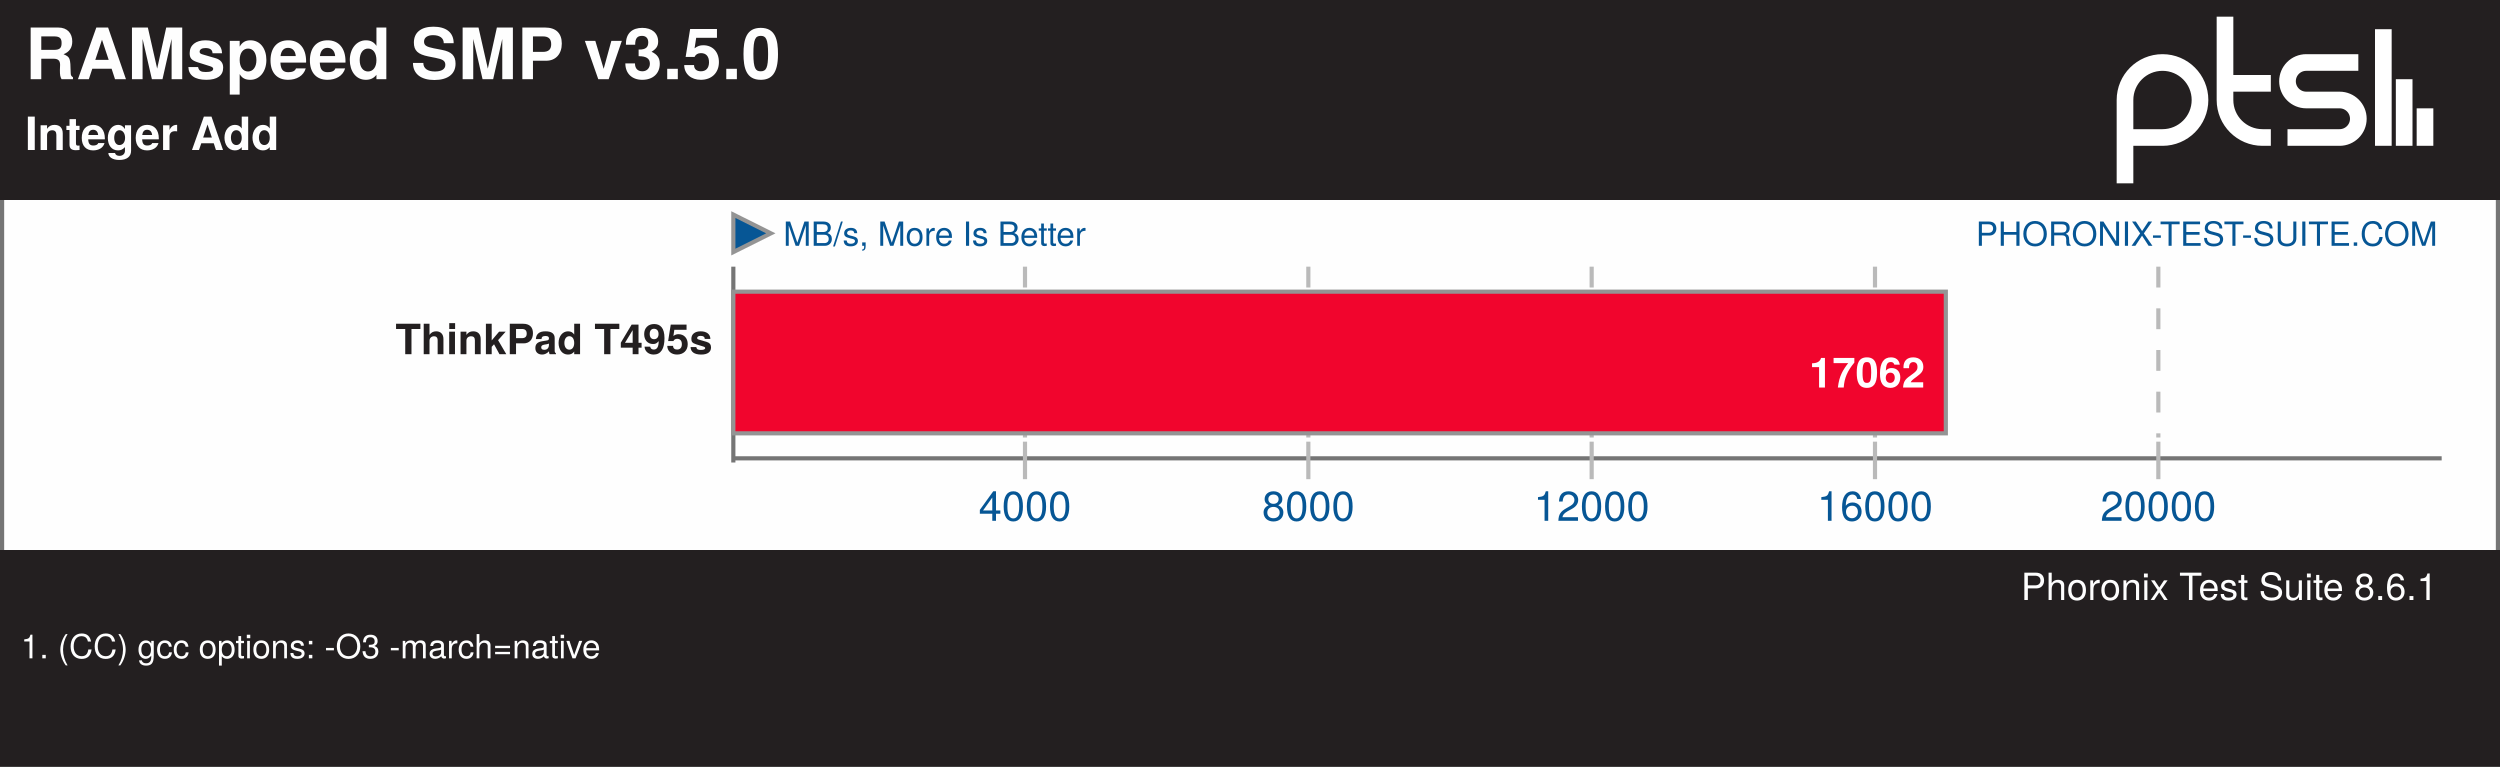
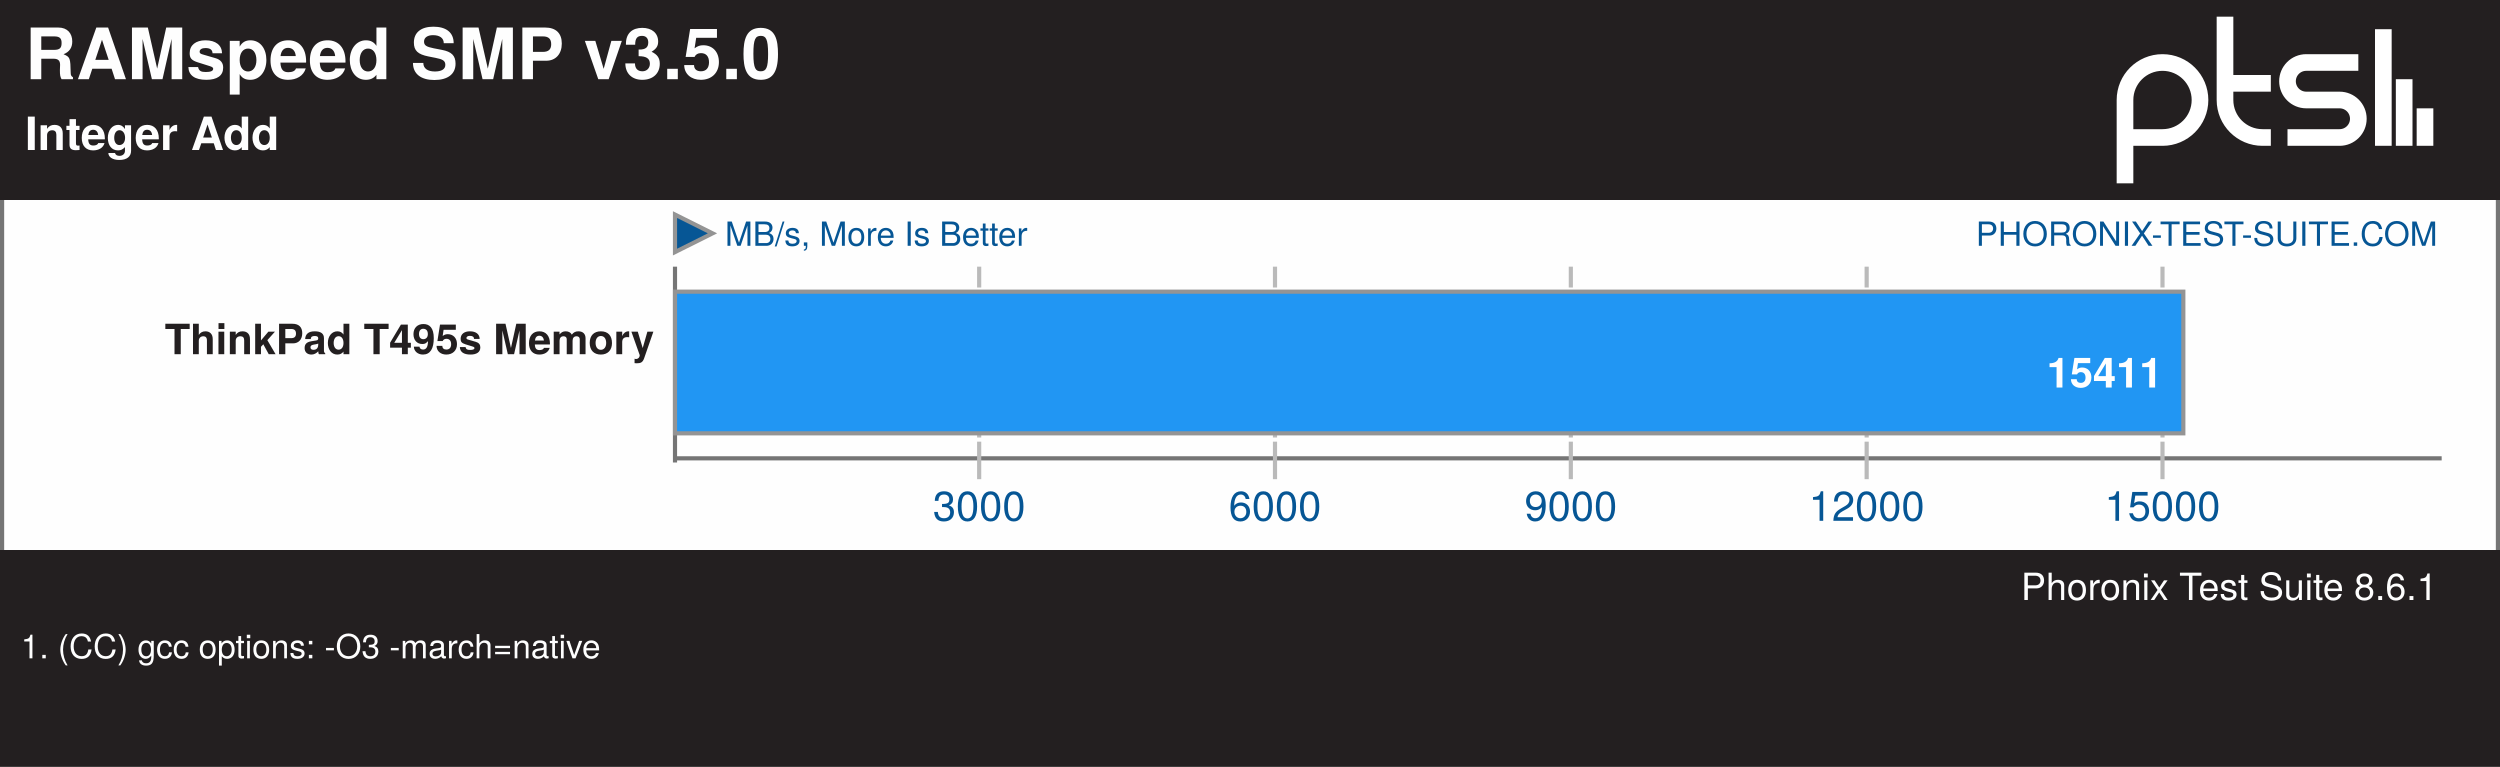
<svg xmlns="http://www.w3.org/2000/svg" xmlns:xlink="http://www.w3.org/1999/xlink" version="1.1" font-family="sans-serif, droid-sans, helvetica, verdana, tahoma" viewbox="0 0 600 184" width="600" height="184" preserveAspectRatio="xMinYMin meet">
  <rect x="0" y="0" width="600" height="184" fill="#FEFEFE" stroke="#757575" stroke-width="2" />
  <g stroke="#757575" stroke-width="1">
-     <line x1="176" y1="64" x2="176" y2="111" />
-     <line x1="176" y1="110" x2="586" y2="110" />
+     <line x1="162" y1="64" x2="162" y2="111" />
+     <line x1="162" y1="110" x2="586" y2="110" />
  </g>
  <a xlink:href="https://www.phoronix-test-suite.com/" xlink:show="new">
    <text x="585" y="59" font-size="8" fill="#065695" text-anchor="end" xlink:show="new">PHORONIX-TEST-SUITE.COM</text>
  </a>
-   <polygon points="185,56 176,60.5 176,51.5" fill="#065695" stroke="#949494" stroke-width="1" />
-   <text x="188" y="59" font-size="8" fill="#065695" text-anchor="start">MB/s, More Is Better</text>
+   <polygon points="171,56 162,60.5 162,51.5" fill="#065695" stroke="#949494" stroke-width="1" />
+   <text x="174" y="59" font-size="8" fill="#065695" text-anchor="start">MB/s, More Is Better</text>
  <rect x="0" y="0" width="600" height="48" fill="#231f20" />
  <a xlink:href="https://openbenchmarking.org/test/pts/ramspeed-1.4.2" xlink:show="new">
    <text x="6" y="19" font-size="17" fill="#FEFEFE" text-anchor="start" xlink:show="new" font-weight="bold">RAMspeed SMP v3.5.0</text>
  </a>
  <text x="6" y="36" font-size="11" font-weight="bold" fill="#FEFEFE" text-anchor="start">Integer Add</text>
  <path d="m74 22v9m-5-16v16m-5-28v28m-23-2h12.5c2.485 0 4.5-2.015 4.5-4.5s-2.015-4.5-4.5-4.5h-8c-2.485 0-4.5-2.015-4.5-4.5s2.015-4.5 4.5-4.5h12.5m-21 5h-11m11 13h-2c-4.971 0-9-4.029-9-9v-20m-24 40v-20c0-4.971 4.029-9 9-9 4.971 0 9 4.029 9 9s-4.029 9-9 9h-9" stroke="#ffffff" stroke-width="4" fill="none" transform="translate(508,4)" />
  <g font-size="10" fill="#231f20" font-weight="bold">
-     <text x="171" y="85" text-anchor="end">ThinkPad T495s</text>
+     <text x="157" y="85" text-anchor="end">ThinkPad T495s Memory</text>
  </g>
  <g font-size="10" fill="#065695" text-anchor="middle">
-     <text x="246" y="125">4000</text>
-     <text x="314" y="125">8000</text>
-     <text x="382" y="125">12000</text>
-     <text x="450" y="125">16000</text>
-     <text x="518" y="125">20000</text>
+     <text x="235" y="125">3000</text>
+     <text x="306" y="125">6000</text>
+     <text x="377" y="125">9000</text>
+     <text x="448" y="125">12000</text>
+     <text x="519" y="125">15000</text>
  </g>
  <g stroke="#BABABA" stroke-width="1">
-     <line x1="246" y1="64" x2="246" y2="105" stroke-dasharray="5,5" />
-     <line x1="246" y1="106" x2="246" y2="115" />
-     <line x1="314" y1="64" x2="314" y2="105" stroke-dasharray="5,5" />
-     <line x1="314" y1="106" x2="314" y2="115" />
-     <line x1="382" y1="64" x2="382" y2="105" stroke-dasharray="5,5" />
-     <line x1="382" y1="106" x2="382" y2="115" />
-     <line x1="450" y1="64" x2="450" y2="105" stroke-dasharray="5,5" />
-     <line x1="450" y1="106" x2="450" y2="115" />
-     <line x1="518" y1="64" x2="518" y2="105" stroke-dasharray="5,5" />
-     <line x1="518" y1="106" x2="518" y2="115" />
+     <line x1="235" y1="64" x2="235" y2="105" stroke-dasharray="5,5" />
+     <line x1="235" y1="106" x2="235" y2="115" />
+     <line x1="306" y1="64" x2="306" y2="105" stroke-dasharray="5,5" />
+     <line x1="306" y1="106" x2="306" y2="115" />
+     <line x1="377" y1="64" x2="377" y2="105" stroke-dasharray="5,5" />
+     <line x1="377" y1="106" x2="377" y2="115" />
+     <line x1="448" y1="64" x2="448" y2="105" stroke-dasharray="5,5" />
+     <line x1="448" y1="106" x2="448" y2="115" />
+     <line x1="519" y1="64" x2="519" y2="105" stroke-dasharray="5,5" />
+     <line x1="519" y1="106" x2="519" y2="115" />
  </g>
  <g stroke="#949494" stroke-width="1">
-     <rect x="176" y="70" height="34" width="291" fill="#f1052d" xlink:title="ThinkPad T495s: 17062" />
+     <rect x="162" y="70" height="34" width="362" fill="#2196f3" xlink:title="ThinkPad T495s Memory: 15411" />
  </g>
  <g font-size="8" fill="#065695" text-anchor="end" />
  <g font-size="10" fill="#FFFFFF" font-weight="bold" text-anchor="end">
-     <text x="462" y="93">17062</text>
+     <text x="519" y="93">15411</text>
  </g>
  <rect x="0" y="132" width="600" height="52" fill="#231f20" />
  <a xlink:href="https://www.phoronix-test-suite.com/" xlink:show="new">
    <text x="585" y="144" font-size="9" fill="#FEFEFE" text-anchor="end" xlink:show="new">Phoronix Test Suite 8.6.1</text>
  </a>
  <text x="5" y="158" font-size="8" fill="#FEFEFE" text-anchor="start" xlink:title="-O3 -march=native" width="595">1. (CC) gcc options: -O3 -march=native</text>
</svg>
